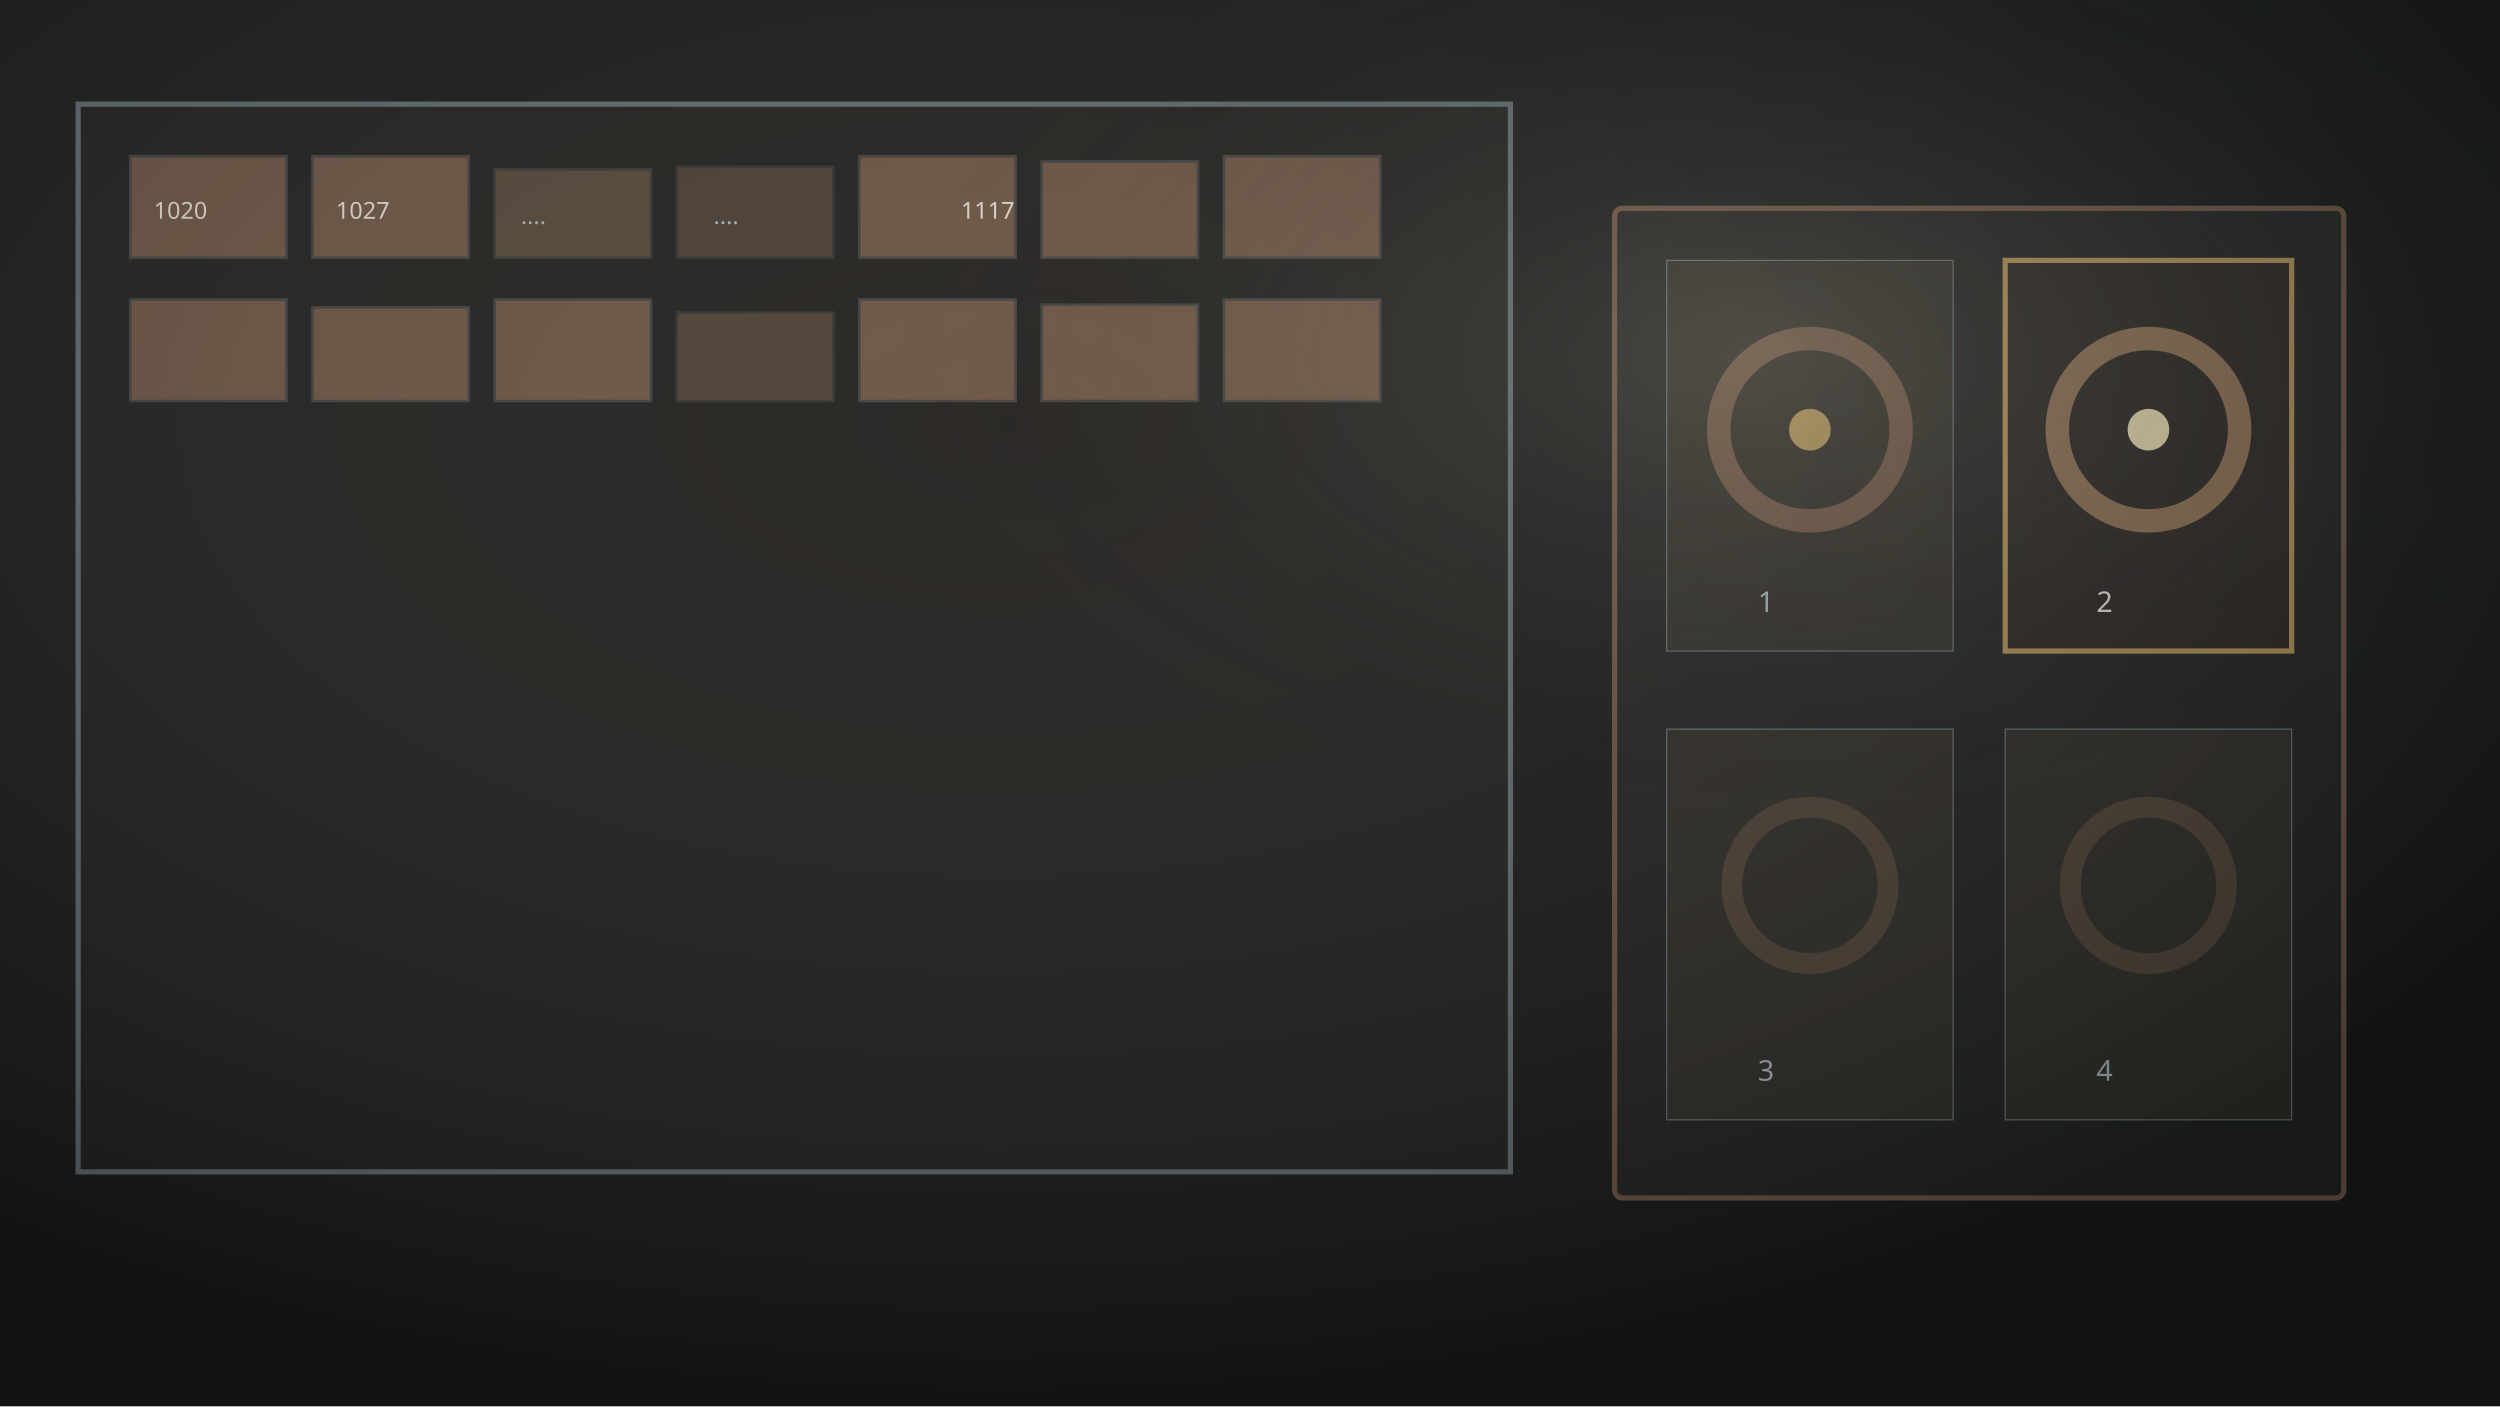
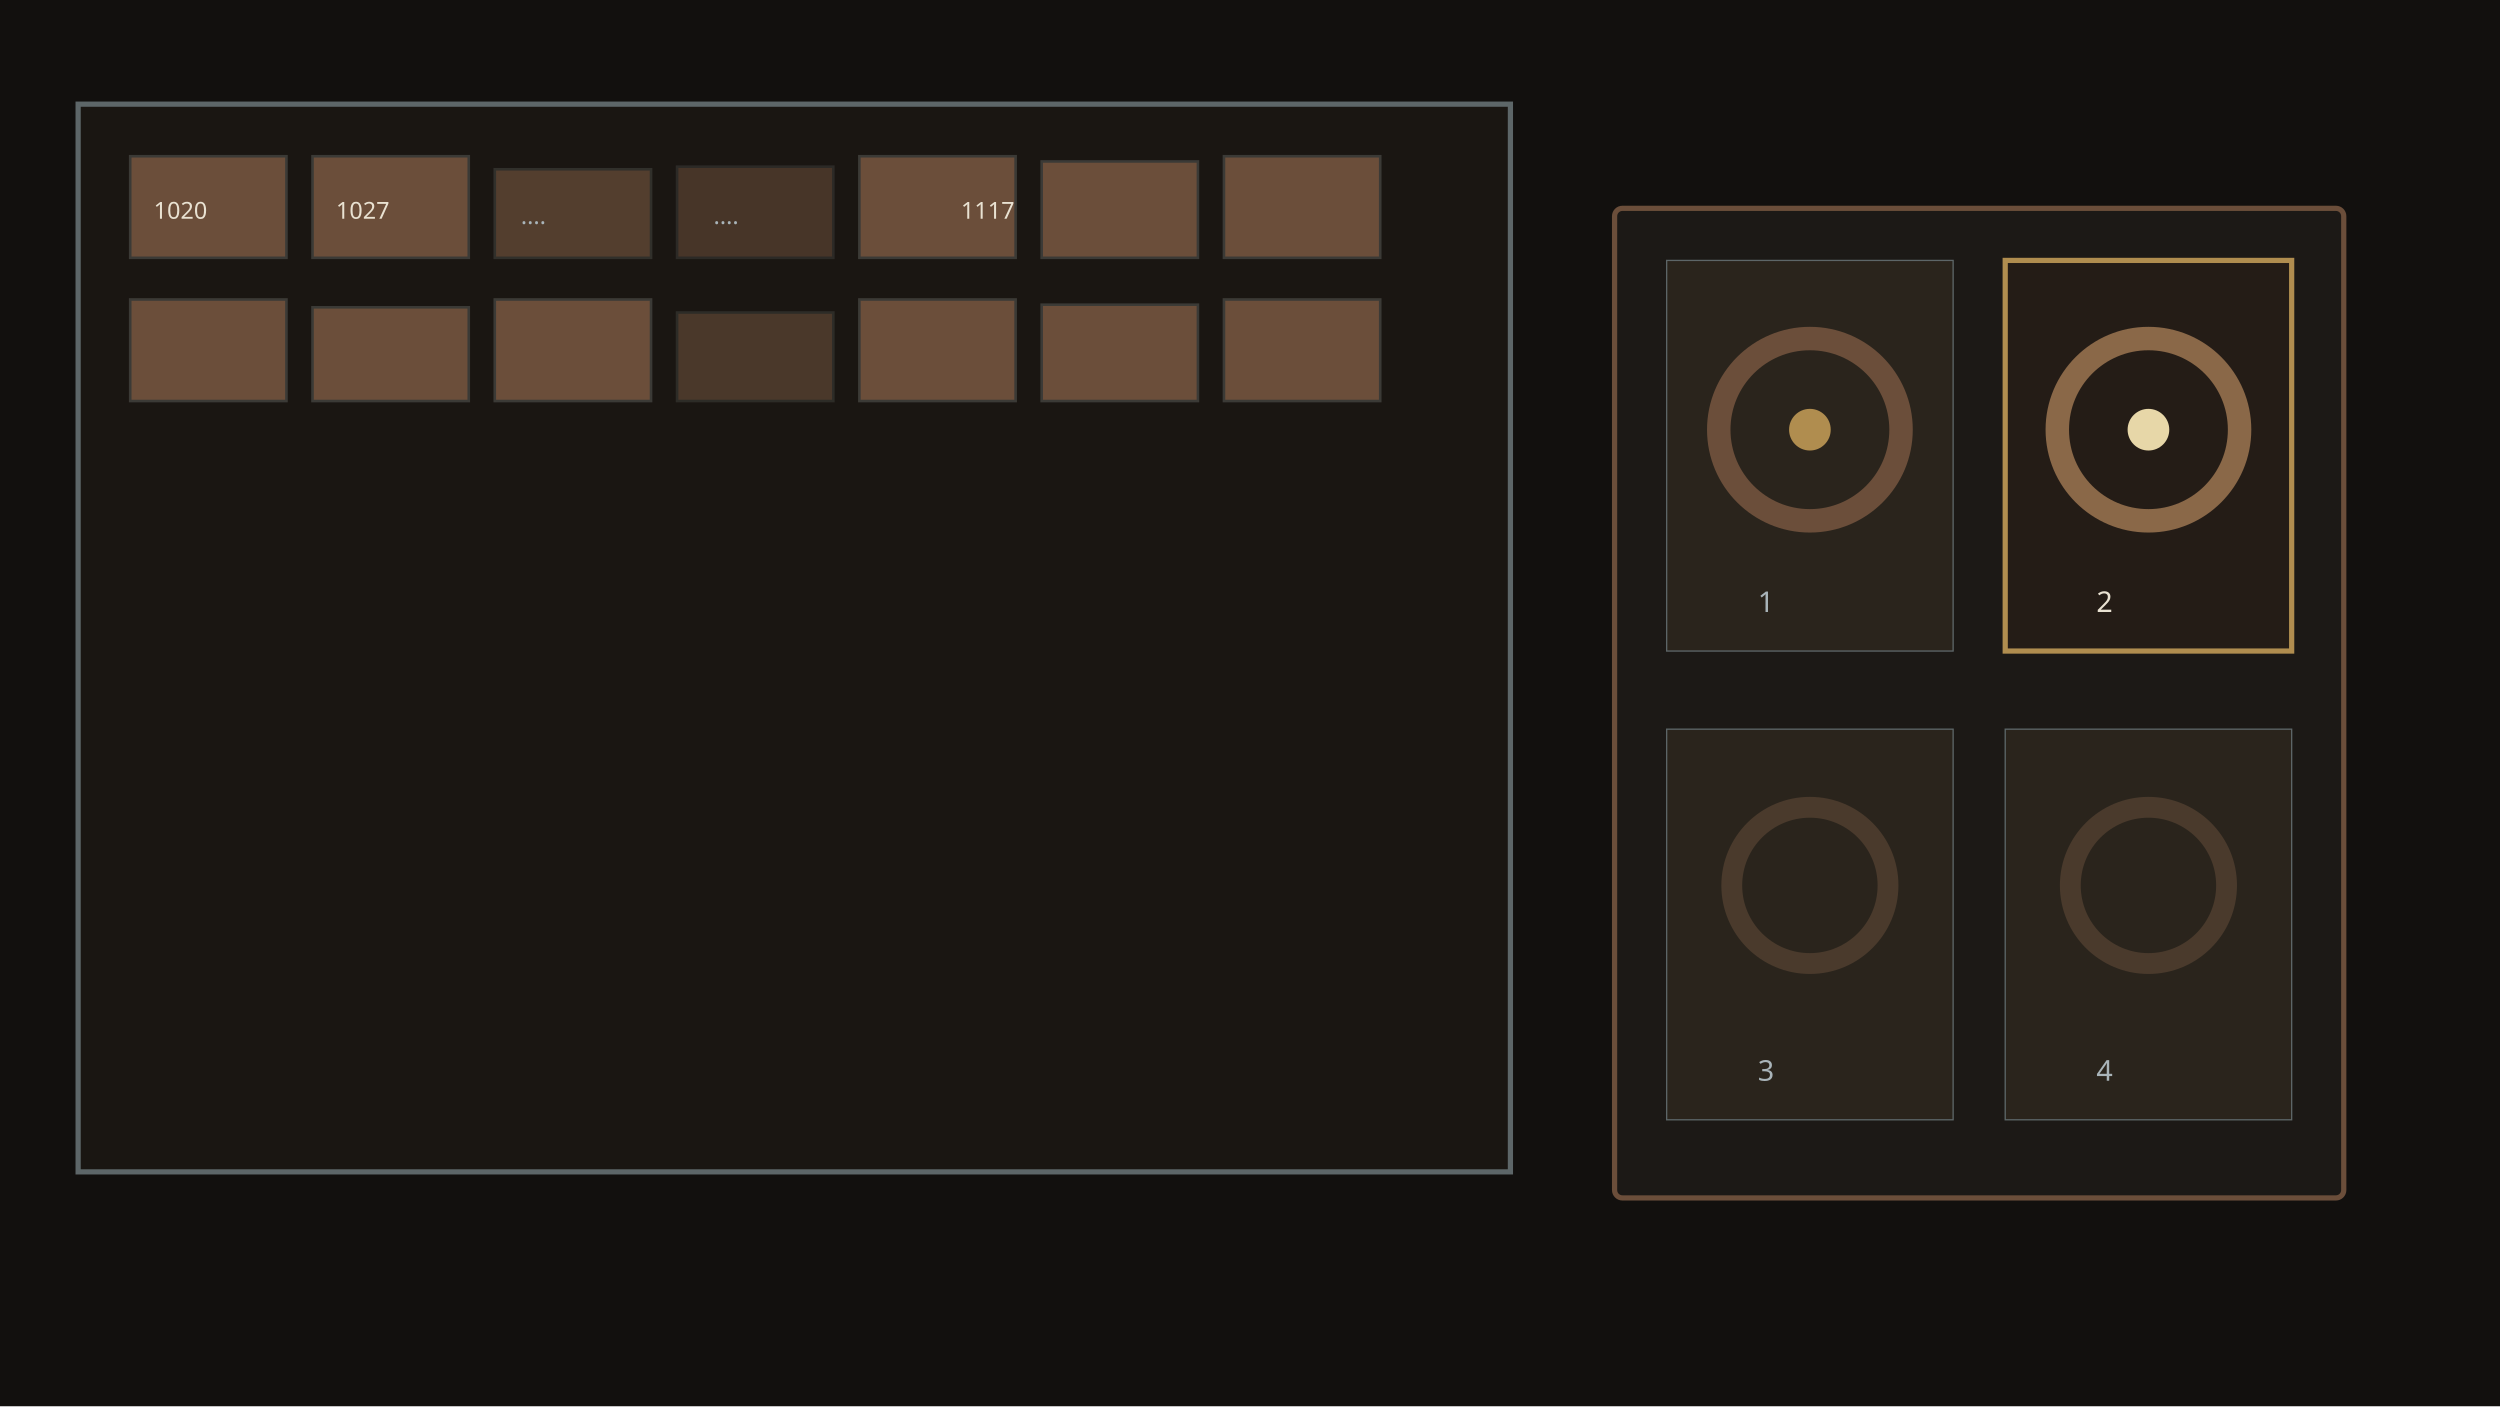
<svg xmlns="http://www.w3.org/2000/svg" width="1920" height="1080" viewBox="0 0 1920 1080">
  <rect width="1920" height="1080" fill="#12100e" />
  <rect x="60" y="80" width="1100" height="820" fill="#1a1612" stroke="#5D6668" stroke-width="4" />
  <g fill="#6B4E3A" stroke="#3B3A36" stroke-width="2">
    <rect x="100" y="120" width="120" height="78" />
    <rect x="240" y="120" width="120" height="78" />
    <rect x="380" y="130" width="120" height="68" opacity="0.7" />
    <rect x="520" y="128" width="120" height="70" opacity="0.55" />
    <rect x="660" y="120" width="120" height="78" />
    <rect x="800" y="124" width="120" height="74" />
    <rect x="940" y="120" width="120" height="78" />
    <rect x="100" y="230" width="120" height="78" />
    <rect x="240" y="236" width="120" height="72" />
    <rect x="380" y="230" width="120" height="78" />
    <rect x="520" y="240" width="120" height="68" opacity="0.6" />
    <rect x="660" y="230" width="120" height="78" />
    <rect x="800" y="234" width="120" height="74" />
    <rect x="940" y="230" width="120" height="78" />
  </g>
  <g fill="#E9E2D2" font-family="sans-serif" font-size="18">
    <text x="118" y="168">1020</text>
    <text x="258" y="168">1027</text>
    <text x="738" y="168">1117</text>
  </g>
  <text x="400" y="172" fill="#A9B4B9" font-family="sans-serif" font-size="18">....</text>
  <text x="548" y="172" fill="#A9B4B9" font-family="sans-serif" font-size="18">....</text>
  <g transform="translate(1240 160)">
    <rect width="560" height="760" rx="6" fill="#1c1916" stroke="#6B4E3A" stroke-width="4" />
    <g transform="translate(40 40)">
      <rect width="220" height="300" fill="#2a241c" stroke="#5D6668" />
      <circle cx="110" cy="130" r="70" fill="none" stroke="#6B4E3A" stroke-width="18" />
      <circle cx="110" cy="130" r="16" fill="#B08D4F" />
      <text x="70" y="270" fill="#A9B4B9" font-family="sans-serif" font-size="22">1</text>
    </g>
    <g transform="translate(300 40)">
      <rect width="220" height="300" fill="#241c16" stroke="#B08D4F" stroke-width="4" />
      <circle cx="110" cy="130" r="70" fill="none" stroke="#8a6848" stroke-width="18" />
      <circle cx="110" cy="130" r="16" fill="#E7D7A8" />
      <text x="70" y="270" fill="#E9E2D2" font-family="sans-serif" font-size="22">2</text>
    </g>
    <g transform="translate(40 400)">
      <rect width="220" height="300" fill="#2a241c" stroke="#5D6668" />
      <circle cx="110" cy="120" r="60" fill="none" stroke="#4a3a2c" stroke-width="16" />
      <text x="70" y="270" fill="#A9B4B9" font-family="sans-serif" font-size="22">3</text>
    </g>
    <g transform="translate(300 400)">
      <rect width="220" height="300" fill="#2a241c" stroke="#5D6668" />
      <circle cx="110" cy="120" r="60" fill="none" stroke="#4a3a2c" stroke-width="16" />
      <text x="70" y="270" fill="#A9B4B9" font-family="sans-serif" font-size="22">4</text>
    </g>
  </g>
-   <defs>
-     <radialGradient id="archfog" cx="40%" cy="30%" r="70%">
-       <stop offset="0%" stop-color="#A9B4B9" stop-opacity="0.12" />
-       <stop offset="100%" stop-color="#12191F" stop-opacity="0.35" />
-     </radialGradient>
-     <radialGradient id="archlamp" cx="70%" cy="25%" r="35%">
-       <stop offset="0%" stop-color="#EDE6C8" stop-opacity="0.16" />
-       <stop offset="100%" stop-color="#12191F" stop-opacity="0" />
-     </radialGradient>
-   </defs>
-   <rect width="1920" height="1080" fill="url(#archlamp)" />
-   <rect width="1920" height="1080" fill="url(#archfog)" />
</svg>
